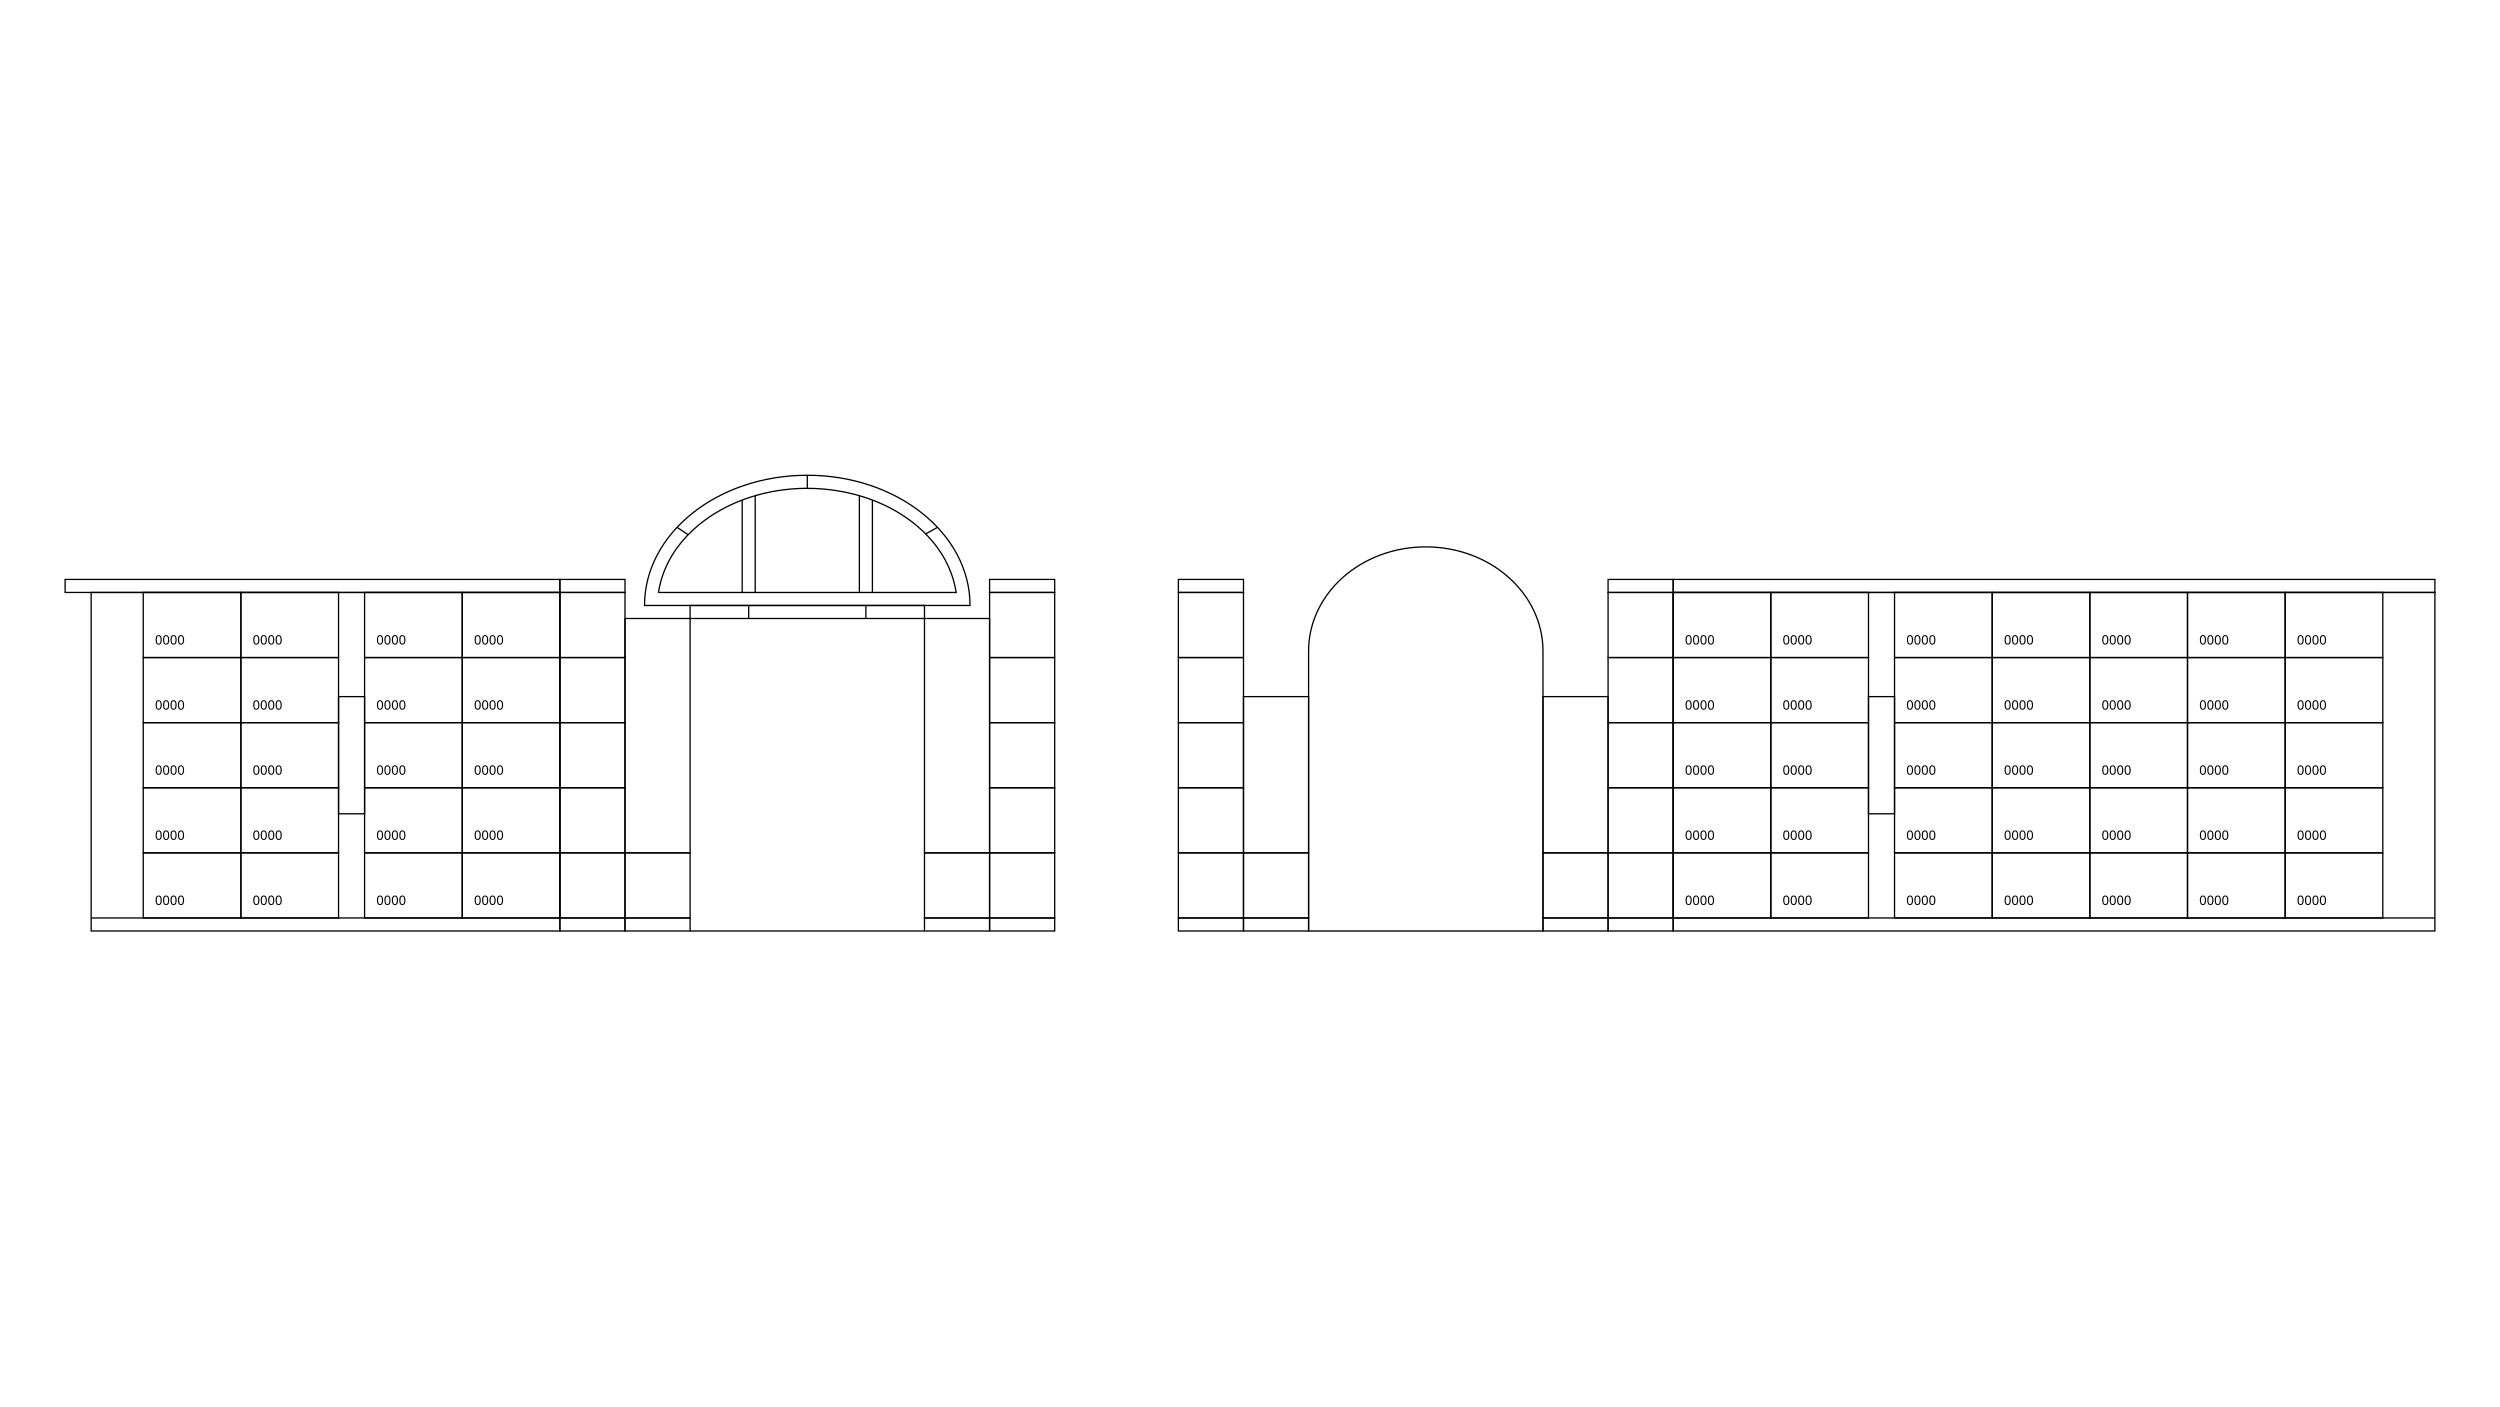
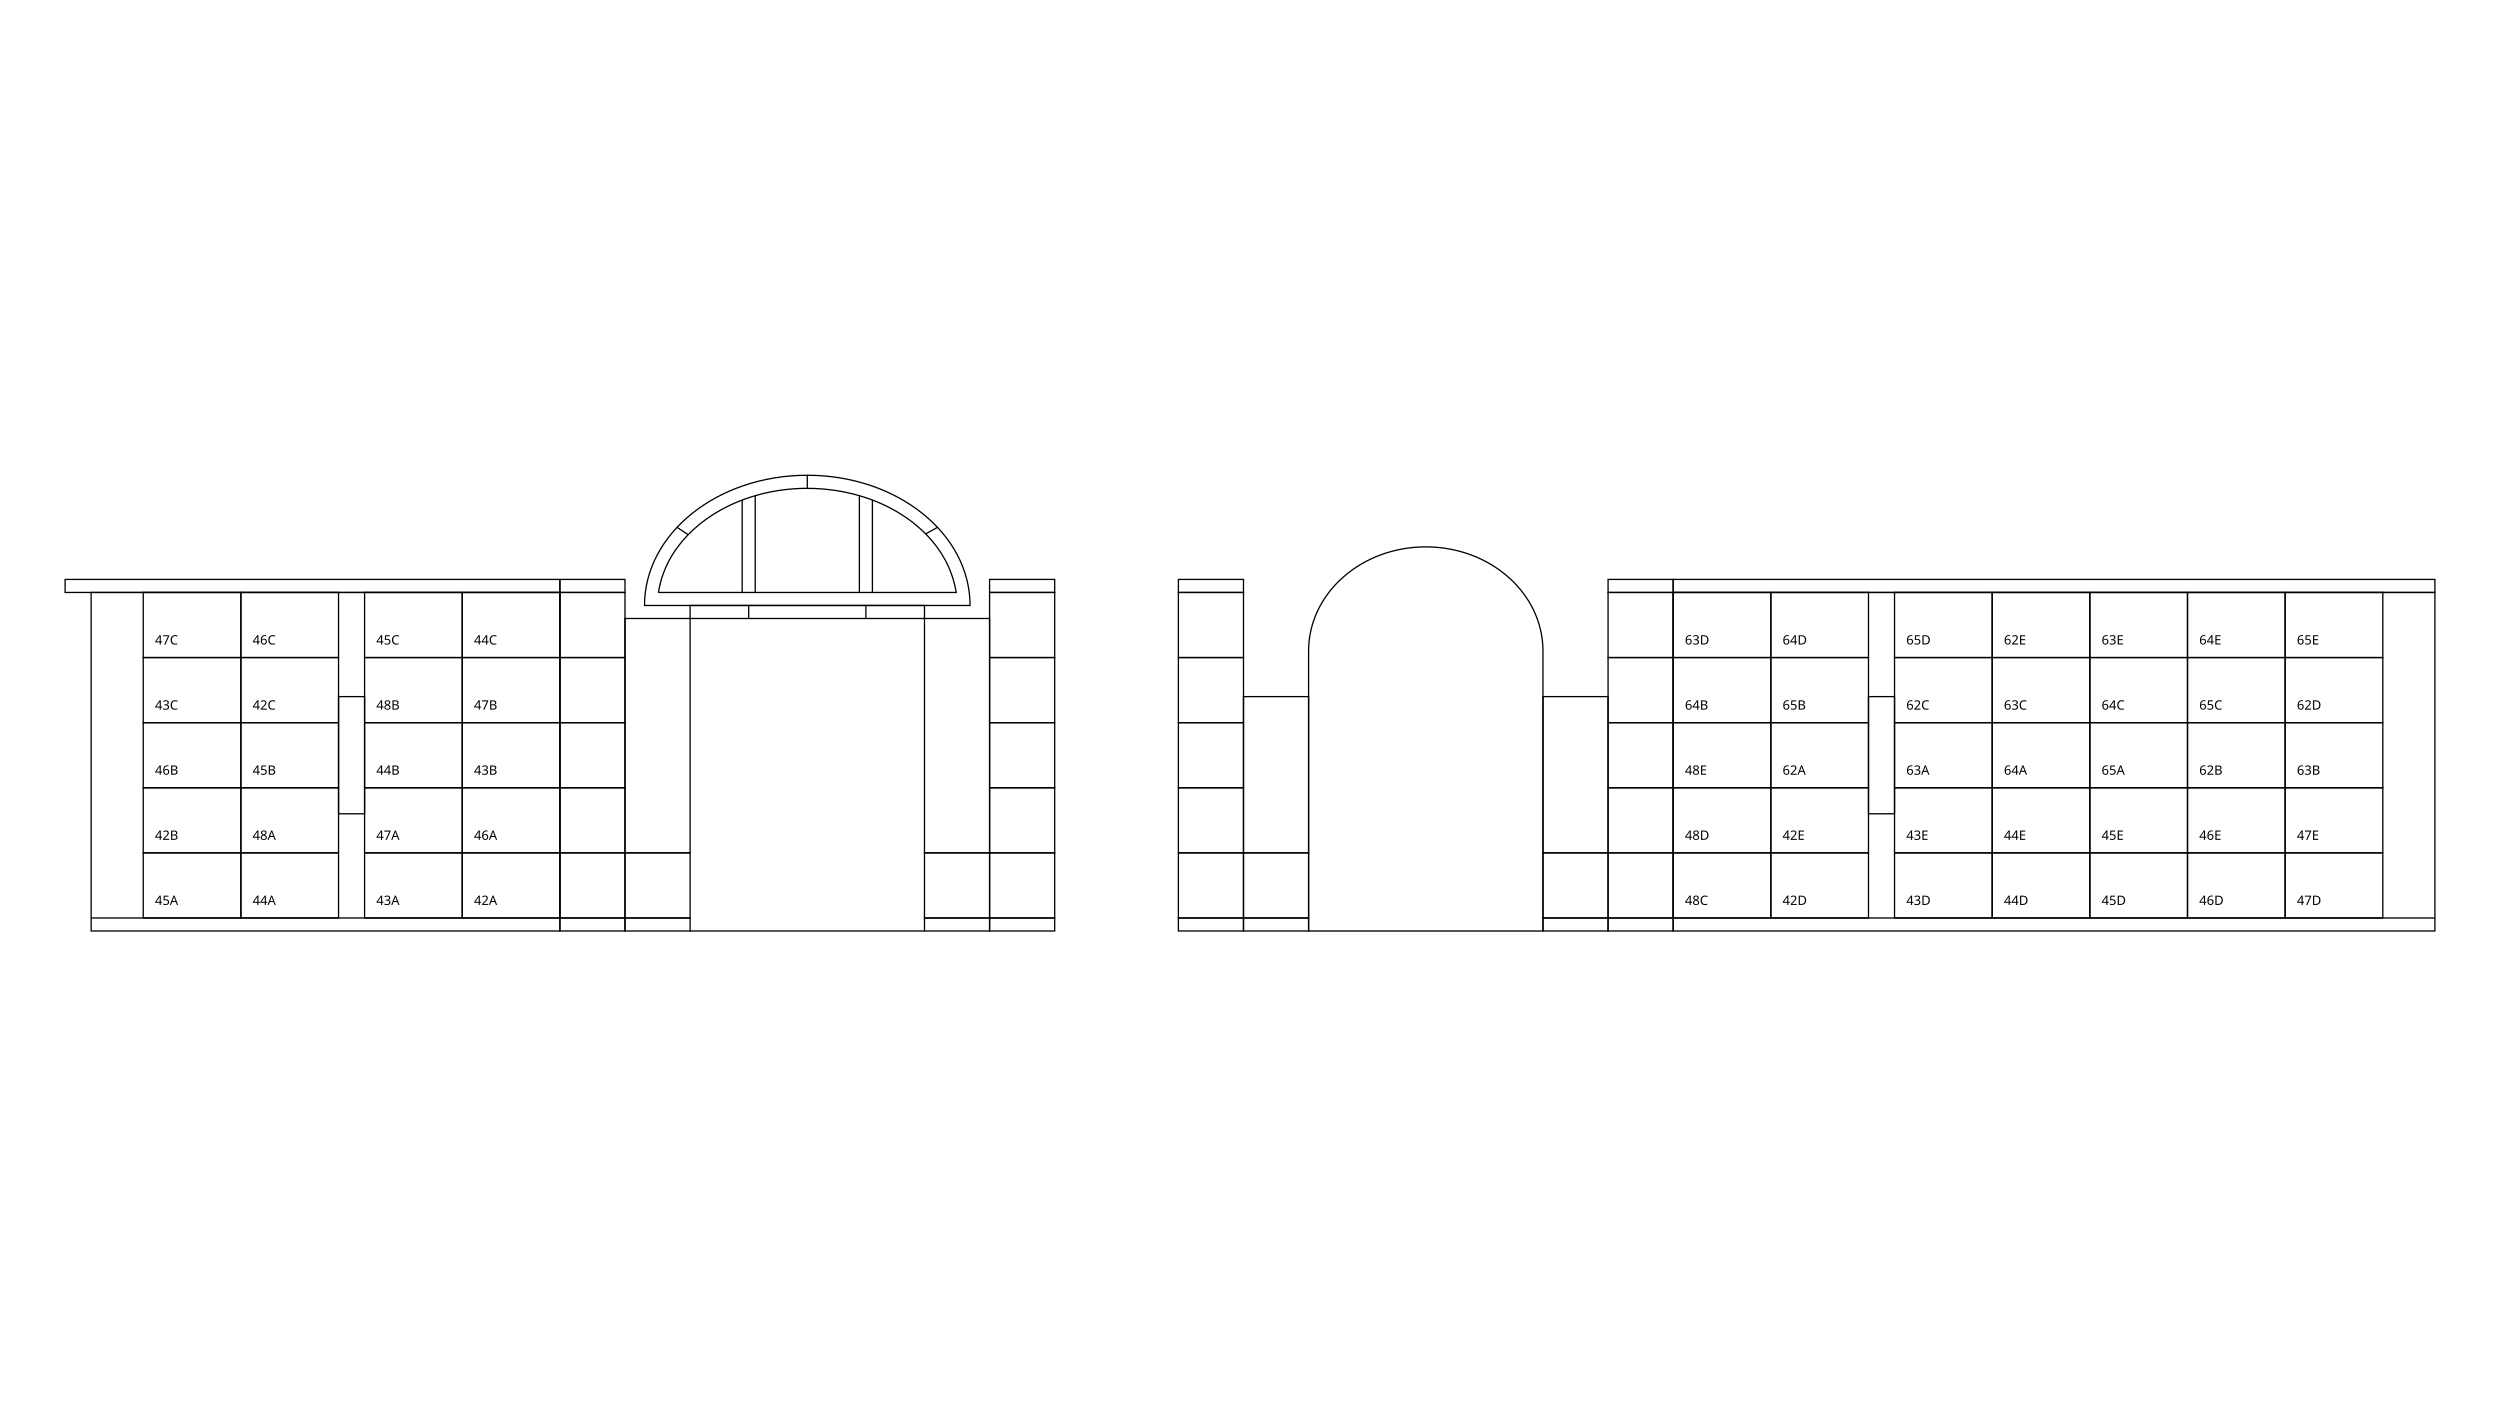
<svg xmlns="http://www.w3.org/2000/svg" height="1080" version="1.1" viewBox="0 0 1920 1080" width="1920">
  <style>
    path {
      fill: none;
      stroke-width: 1px;
      stroke: #000;
    }
    text {
      font-family: Monaco;
      font-size: 10px;
    }
  </style>
  <g>
    <path d="m50 455v-10h380v10z" />
    <path d="m70 705h360" />
    <path d="m70 715h360v-260h-360z" />
    <path d="m260 535h20v90h-20z" />
    <path d="m430 455v-10h50v10z" />
    <path d="m430 505v-50h50v50z" />
    <path d="m430 555v-50h50v50z" />
    <path d="m430 605v-50h50v50z" />
    <path d="m430 655v-50h50v50z" />
    <path d="m430 705v-50h50v50z" />
    <path d="m430 715v-10h50v10z" />
    <path d="m480 655v-180h50v180z" />
    <path d="m480 705v-50h50v50z" />
    <path d="m480 715v-10h50v10z" />
    <path d="m530 475v-10h180v10z" />
    <path d="m530 715h180" />
    <path d="m575 465v10" />
    <path d="m580 381v74m80-74v74m10-71v71m-100-71v71m-50-50 8.55 5.669m182.45-0.669 9-5m-100-30v-10m-1.814 10.045c-22.778 0.317-45.644 5.861-65.527 17.116-14.781 8.373-27.923 20.074-36.725 34.703-4.978 8.293-8.453 17.495-10.065 27.039-0.123 0.603-0.459 1.383 0.491 1.098h228.01c-0.885-4.905-2.01-9.781-3.753-14.459-5.169-14.297-14.648-26.789-26.218-36.543-16.012-13.536-35.81-22.166-56.293-26.221-9.842-1.939-19.885-2.851-29.915-2.731zm-123.19 89.955c0-55.228 55.964-100 125-100s125 44.772 125 100z" />
    <path d="m665 465v10" />
    <path d="m710 655v-180h50v180z" />
    <path d="m710 705v-50h50v50z" />
    <path d="m710 715v-10h50v10z" />
    <path d="m760 455v-10h50v10z" />
    <path d="m760 505v-50h50v50z" />
    <path d="m760 555v-50h50v50z" />
    <path d="m760 605v-50h50v50z" />
    <path d="m760 655v-50h50v50z" />
    <path d="m760 705v-50h50v50z" />
    <path d="m760 715v-10h50v10z" />
    <path d="m905 455v-10h50v10z" />
    <path d="m905 505v-50h50v50z" />
    <path d="m905 555v-50h50v50z" />
    <path d="m905 605v-50h50v50z" />
    <path d="m905 655v-50h50v50z" />
    <path d="m905 705v-50h50v50z" />
    <path d="m905 715v-10h50v10z" />
    <path d="m955 655v-120h50v120z" />
    <path d="m955 705v-50h50v50z" />
    <path d="m955 715v-10h50v10z" />
    <path d="m1185 500v215h-180v-215m0 2e-3a90 80 0 0 1 90-80 90 80 0 0 1 90 80" />
    <path d="m1185 655v-120h50v120z" />
    <path d="m1185 705v-50h50v50z" />
    <path d="m1185 715v-10h50v10z" />
    <path d="m1235 455v-10h50v10z" />
    <path d="m1235 505v-50h50v50z" />
    <path d="m1235 555v-50h50v50z" />
    <path d="m1235 605v-50h50v50z" />
    <path d="m1235 655v-50h50v50z" />
    <path d="m1235 705v-50h50v50z" />
    <path d="m1235 715v-10h50v10z" />
    <path d="m1285 445h585v10h-585z" />
    <path d="m1285 455h585v260h-585z" />
    <path d="m1285 705h585" />
    <path d="m1435 535h20v90h-20z" />
  </g>
  <g>
    <path d="m355 705v-50h75v50z" />
-     <text x="364" y="695">0000</text>
+     <text x="364" y="695">42A</text>
    <path d="m280 705v-50h75v50z" />
-     <text x="289" y="695">0000</text>
+     <text x="289" y="695">43A</text>
    <path d="m185 705v-50h75v50z" />
-     <text x="194" y="695">0000</text>
+     <text x="194" y="695">44A</text>
    <path d="m110 705v-50h75v50z" />
-     <text x="119" y="695">0000</text>
+     <text x="119" y="695">45A</text>
    <path d="m355 655v-50h75v50z" />
-     <text x="364" y="645">0000</text>
+     <text x="364" y="645">46A</text>
    <path d="m280 655v-50h75v50z" />
-     <text x="289" y="645">0000</text>
+     <text x="289" y="645">47A</text>
    <path d="m185 655v-50h75v50z" />
-     <text x="194" y="645">0000</text>
+     <text x="194" y="645">48A</text>
    <path d="m110 655v-50h75v50z" />
-     <text x="119" y="645">0000</text>
+     <text x="119" y="645">42B</text>
    <path d="m355 605v-50h75v50z" />
-     <text x="364" y="595">0000</text>
+     <text x="364" y="595">43B</text>
    <path d="m280 605v-50h75v50z" />
-     <text x="289" y="595">0000</text>
+     <text x="289" y="595">44B</text>
    <path d="m185 605v-50h75v50z" />
-     <text x="194" y="595">0000</text>
+     <text x="194" y="595">45B</text>
    <path d="m110 605v-50h75v50z" />
-     <text x="119" y="595">0000</text>
+     <text x="119" y="595">46B</text>
    <path d="m355 555v-50h75v50z" />
-     <text x="364" y="545">0000</text>
+     <text x="364" y="545">47B</text>
    <path d="m280 555v-50h75v50z" />
-     <text x="289" y="545">0000</text>
+     <text x="289" y="545">48B</text>
    <path d="m185 555v-50h75v50z" />
-     <text x="194" y="545">0000</text>
+     <text x="194" y="545">42C</text>
    <path d="m110 555v-50h75v50z" />
-     <text x="119" y="545">0000</text>
+     <text x="119" y="545">43C</text>
    <path d="m355 505v-50h75v50z" />
-     <text x="364" y="495">0000</text>
+     <text x="364" y="495">44C</text>
    <path d="m280 505v-50h75v50z" />
-     <text x="289" y="495">0000</text>
+     <text x="289" y="495">45C</text>
    <path d="m185 505v-50h75v50z" />
-     <text x="194" y="495">0000</text>
+     <text x="194" y="495">46C</text>
    <path d="m110 505v-50h75v50z" />
-     <text x="119" y="495">0000</text>
+     <text x="119" y="495">47C</text>
    <path d="m1285 705v-50h75v50z" />
-     <text x="1294" y="695">0000</text>
+     <text x="1294" y="695">48C</text>
    <path d="m1360 705v-50h75v50z" />
-     <text x="1369" y="695">0000</text>
+     <text x="1369" y="695">42D</text>
    <path d="m1455 705v-50h75v50z" />
-     <text x="1464" y="695">0000</text>
+     <text x="1464" y="695">43D</text>
    <path d="m1530 705v-50h75v50z" />
-     <text x="1539" y="695">0000</text>
+     <text x="1539" y="695">44D</text>
    <path d="m1605 705v-50h75v50z" />
-     <text x="1614" y="695">0000</text>
+     <text x="1614" y="695">45D</text>
    <path d="m1680 705v-50h75v50z" />
-     <text x="1689" y="695">0000</text>
+     <text x="1689" y="695">46D</text>
    <path d="m1755 705v-50h75v50z" />
-     <text x="1764" y="695">0000</text>
+     <text x="1764" y="695">47D</text>
    <path d="m1285 655v-50h75v50z" />
-     <text x="1294" y="645">0000</text>
+     <text x="1294" y="645">48D</text>
    <path d="m1360 655v-50h75v50z" />
-     <text x="1369" y="645">0000</text>
+     <text x="1369" y="645">42E</text>
    <path d="m1455 655v-50h75v50z" />
-     <text x="1464" y="645">0000</text>
+     <text x="1464" y="645">43E</text>
    <path d="m1530 655v-50h75v50z" />
-     <text x="1539" y="645">0000</text>
+     <text x="1539" y="645">44E</text>
    <path d="m1605 655v-50h75v50z" />
-     <text x="1614" y="645">0000</text>
+     <text x="1614" y="645">45E</text>
    <path d="m1680 655v-50h75v50z" />
-     <text x="1689" y="645">0000</text>
+     <text x="1689" y="645">46E</text>
    <path d="m1755 655v-50h75v50z" />
-     <text x="1764" y="645">0000</text>
+     <text x="1764" y="645">47E</text>
    <path d="m1285 605v-50h75v50z" />
-     <text x="1294" y="595">0000</text>
+     <text x="1294" y="595">48E</text>
    <path d="m1360 605v-50h75v50z" />
-     <text x="1369" y="595">0000</text>
+     <text x="1369" y="595">62A</text>
    <path d="m1455 605v-50h75v50z" />
-     <text x="1464" y="595">0000</text>
+     <text x="1464" y="595">63A</text>
    <path d="m1530 605v-50h75v50z" />
-     <text x="1539" y="595">0000</text>
+     <text x="1539" y="595">64A</text>
    <path d="m1605 605v-50h75v50z" />
-     <text x="1614" y="595">0000</text>
+     <text x="1614" y="595">65A</text>
    <path d="m1680 605v-50h75v50z" />
-     <text x="1689" y="595">0000</text>
+     <text x="1689" y="595">62B</text>
    <path d="m1755 605v-50h75v50z" />
-     <text x="1764" y="595">0000</text>
+     <text x="1764" y="595">63B</text>
    <path d="m1285 555v-50h75v50z" />
-     <text x="1294" y="545">0000</text>
+     <text x="1294" y="545">64B</text>
    <path d="m1360 555v-50h75v50z" />
-     <text x="1369" y="545">0000</text>
+     <text x="1369" y="545">65B</text>
    <path d="m1455 555v-50h75v50z" />
-     <text x="1464" y="545">0000</text>
+     <text x="1464" y="545">62C</text>
    <path d="m1530 555v-50h75v50z" />
-     <text x="1539" y="545">0000</text>
+     <text x="1539" y="545">63C</text>
    <path d="m1605 555v-50h75v50z" />
-     <text x="1614" y="545">0000</text>
+     <text x="1614" y="545">64C</text>
    <path d="m1680 555v-50h75v50z" />
-     <text x="1689" y="545">0000</text>
+     <text x="1689" y="545">65C</text>
    <path d="m1755 555v-50h75v50z" />
-     <text x="1764" y="545">0000</text>
+     <text x="1764" y="545">62D</text>
    <path d="m1285 505v-50h75v50z" />
-     <text x="1294" y="495">0000</text>
+     <text x="1294" y="495">63D</text>
    <path d="m1360 505v-50h75v50z" />
-     <text x="1369" y="495">0000</text>
+     <text x="1369" y="495">64D</text>
    <path d="m1455 505v-50h75v50z" />
-     <text x="1464" y="495">0000</text>
+     <text x="1464" y="495">65D</text>
    <path d="m1530 505v-50h75v50z" />
-     <text x="1539" y="495">0000</text>
+     <text x="1539" y="495">62E</text>
    <path d="m1605 505v-50h75v50z" />
-     <text x="1614" y="495">0000</text>
+     <text x="1614" y="495">63E</text>
    <path d="m1680 505v-50h75v50z" />
-     <text x="1689" y="495">0000</text>
+     <text x="1689" y="495">64E</text>
    <path d="m1755 505v-50h75v50z" />
-     <text x="1764" y="495">0000</text>
+     <text x="1764" y="495">65E</text>
  </g>
</svg>
